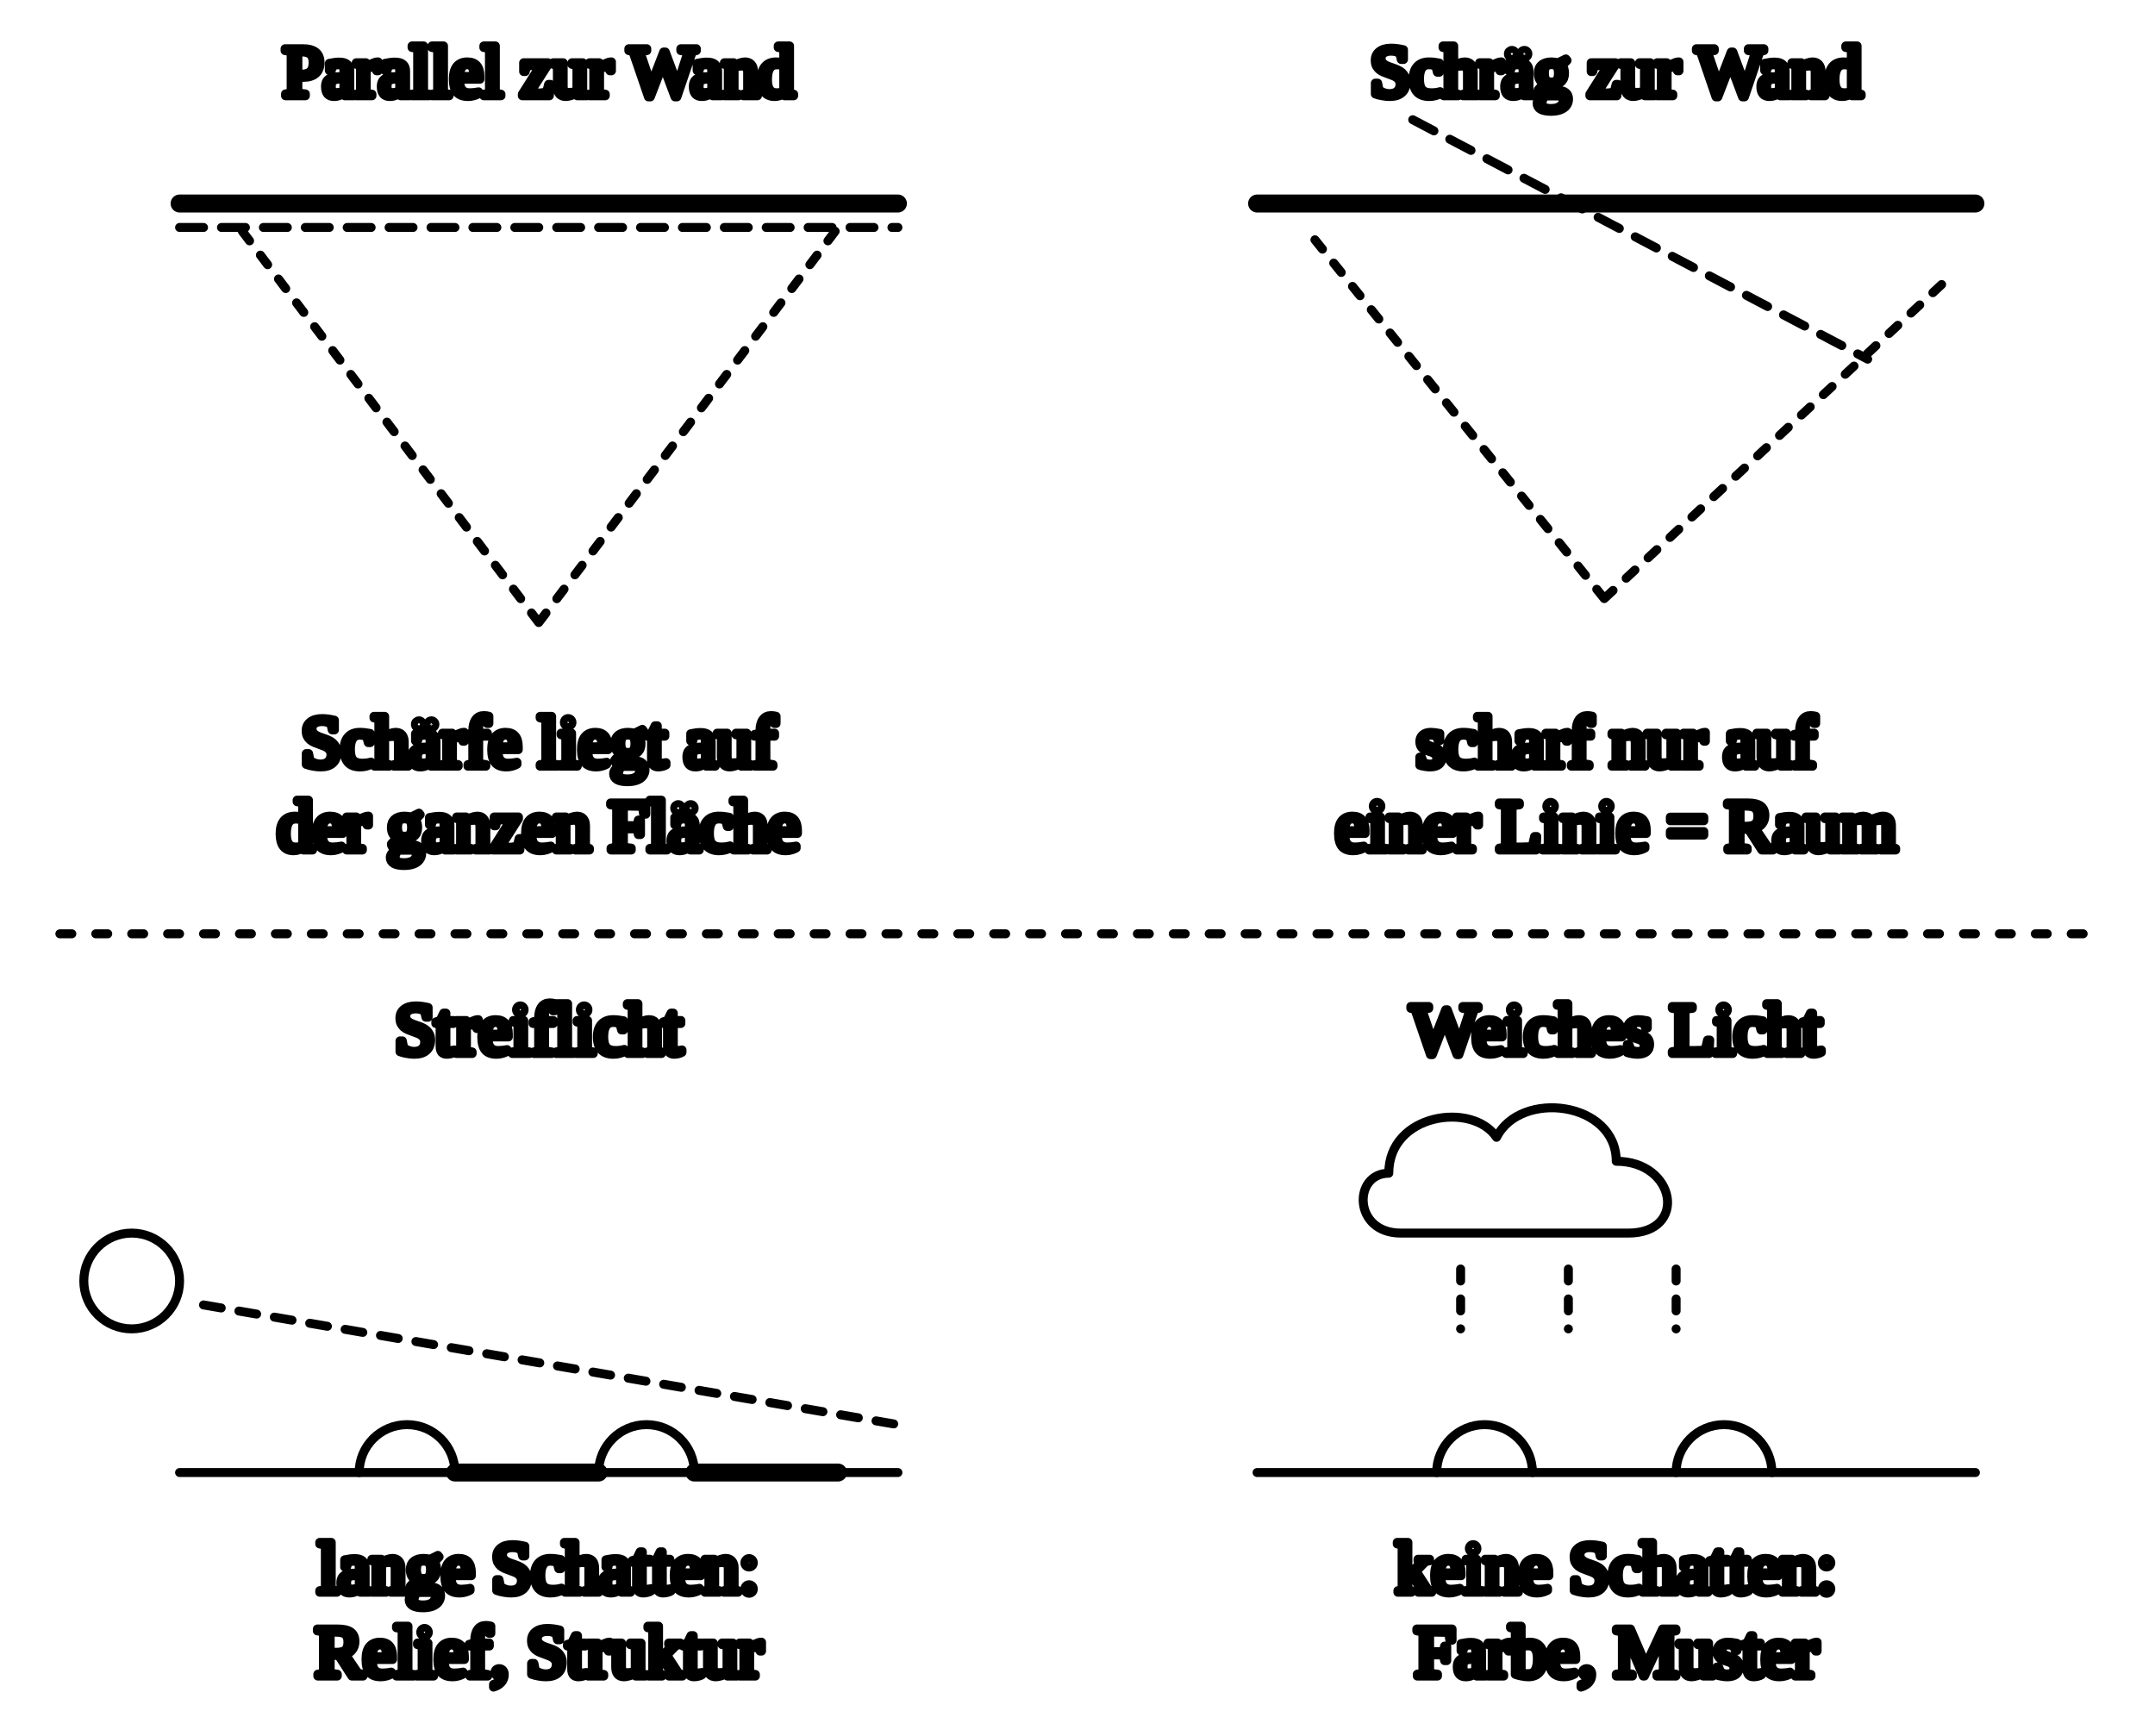
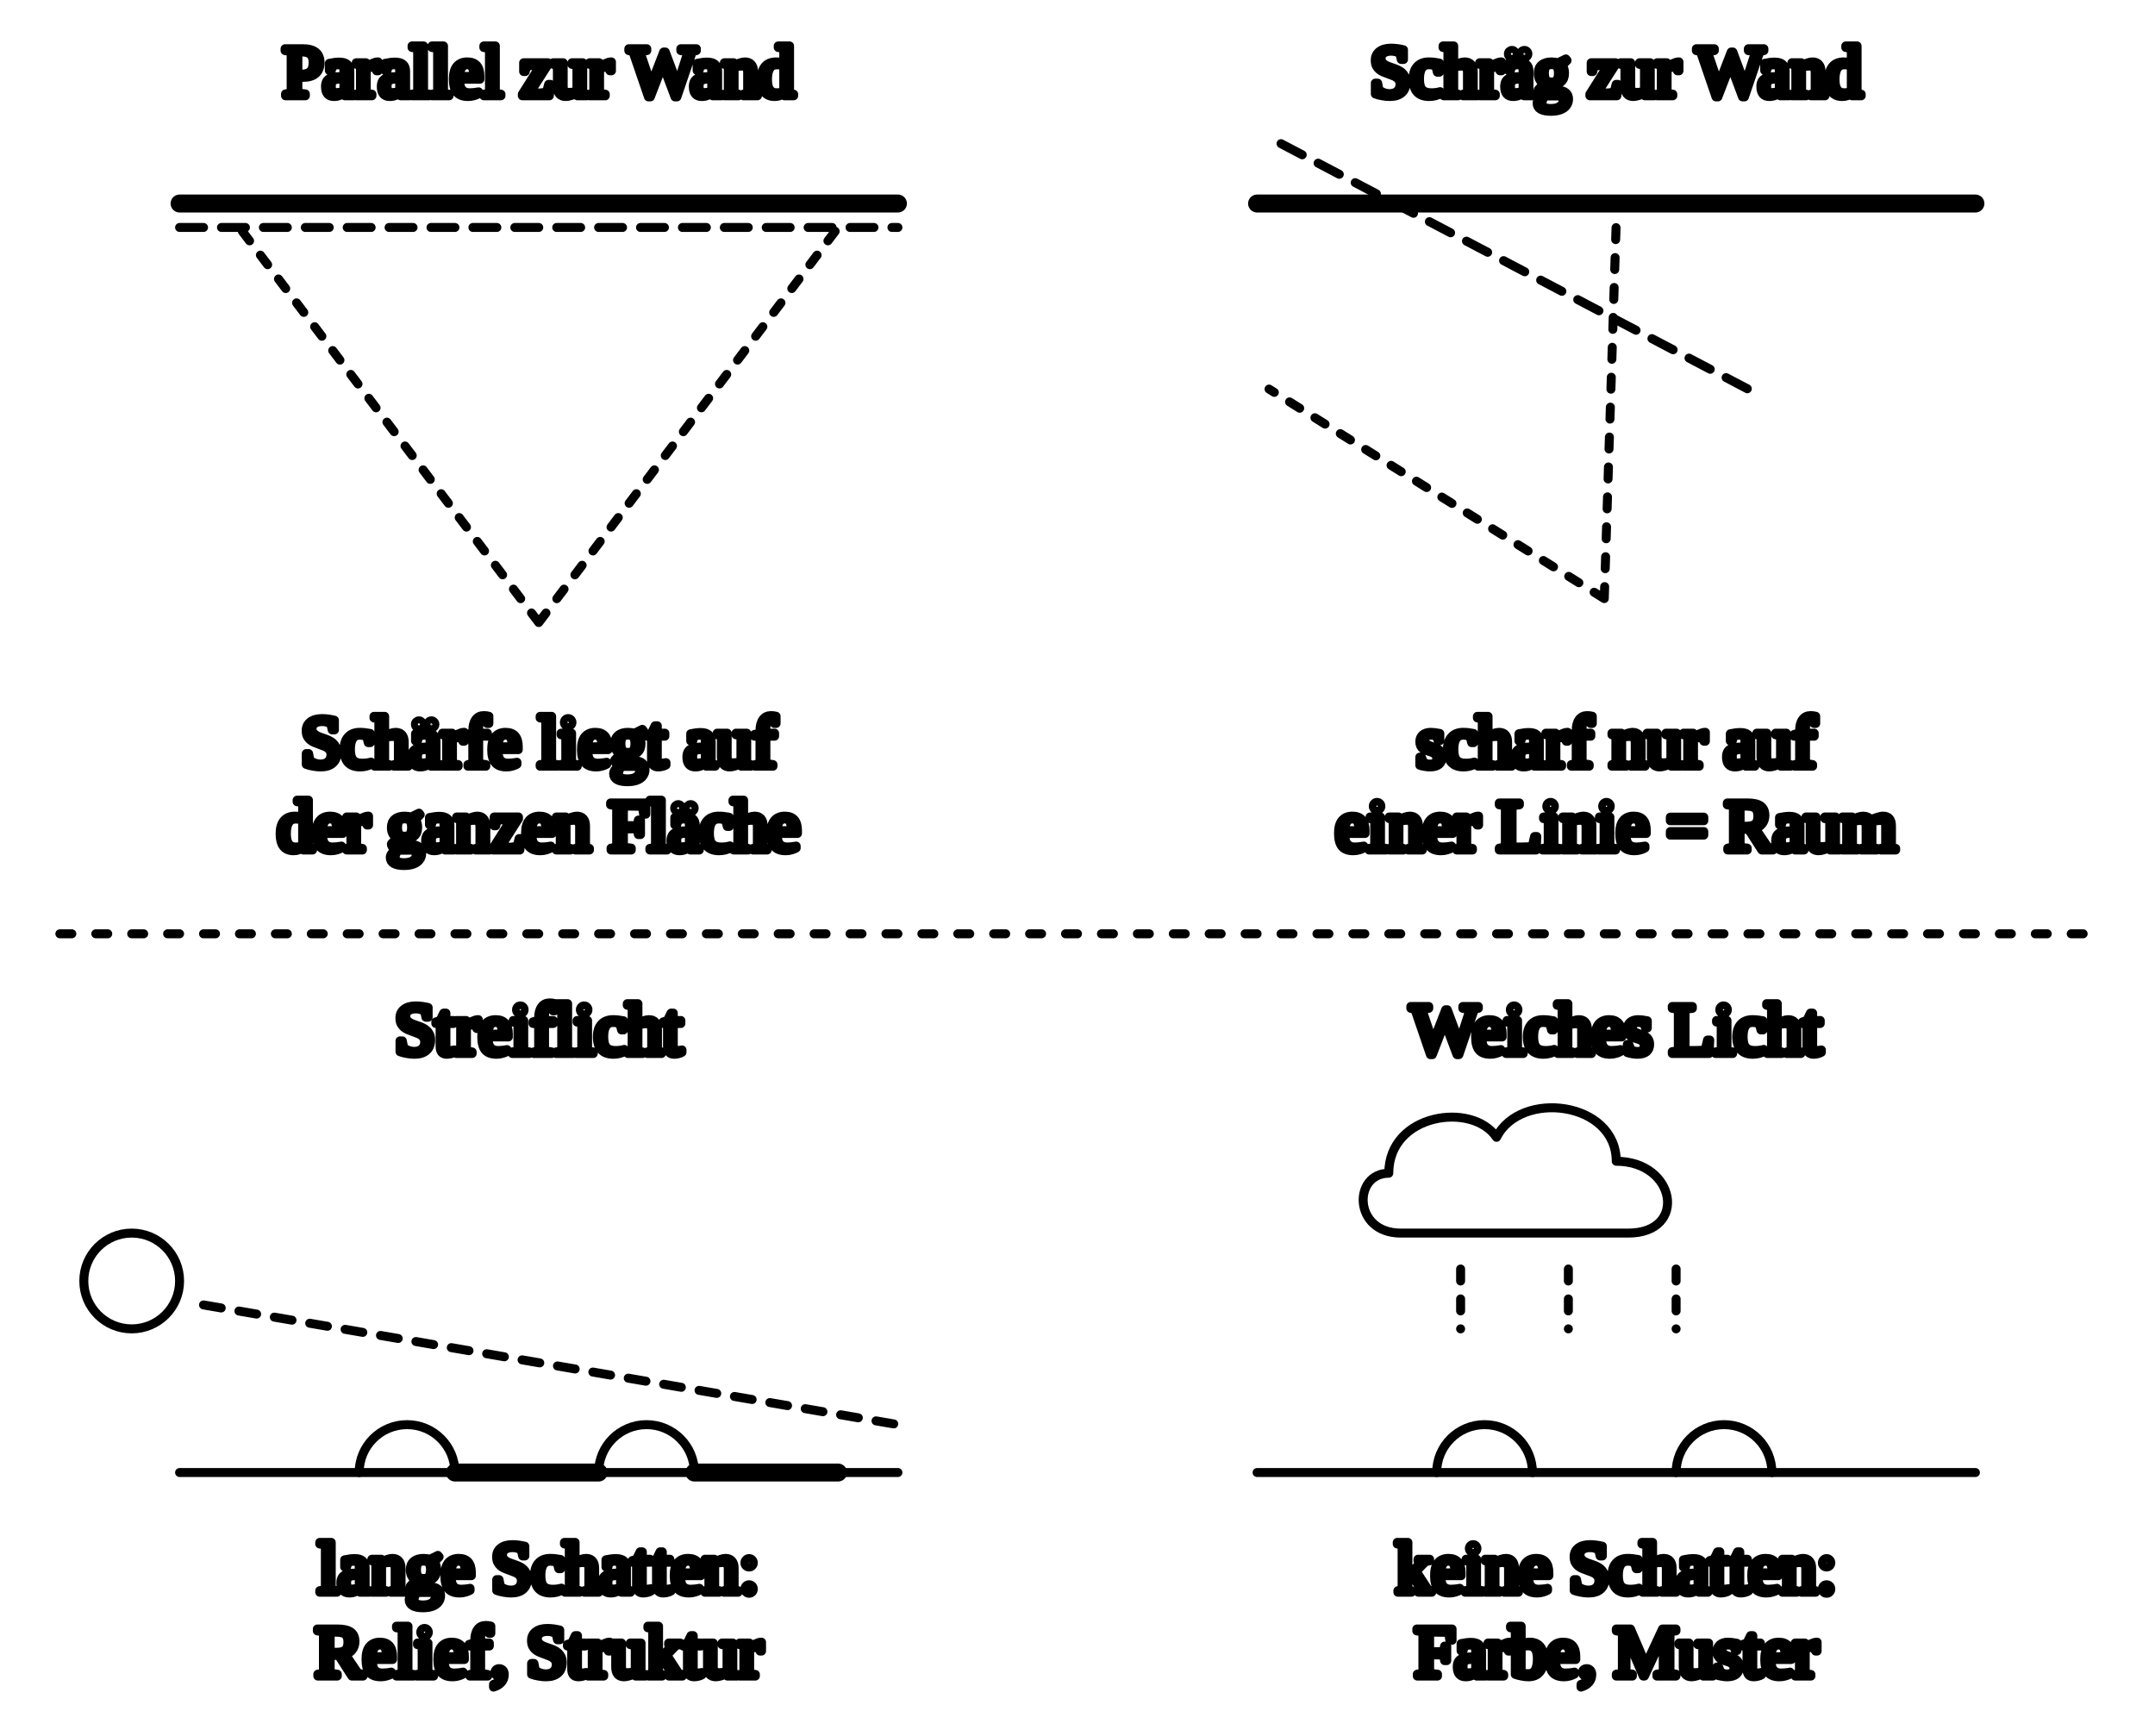
<svg xmlns="http://www.w3.org/2000/svg" viewBox="0 0 360 290" fill="none" stroke="currentColor" stroke-width="1.5" stroke-linecap="round" stroke-linejoin="round">
  <text x="90" y="16" text-anchor="middle" class="h">Parallel zur Wand</text>
  <text x="270" y="16" text-anchor="middle" class="h">Schräg zur Wand</text>
  <line x1="30" y1="34" x2="150" y2="34" stroke-width="3" />
  <rect x="84" y="104" width="12" height="9" class="af" stroke="none" />
  <path d="M90 104 L40 38 M90 104 L140 38" class="m" stroke-dasharray="2 3" />
  <line x1="30" y1="38" x2="150" y2="38" class="a" stroke-dasharray="4 3" />
  <line x1="210" y1="34" x2="330" y2="34" stroke-width="3" />
  <g transform="rotate(-28 270 104)">
    <rect x="264" y="104" width="12" height="9" class="af" stroke="none" />
  </g>
-   <path d="M268 100 L218 38 M268 100 L326 46" class="m" stroke-dasharray="2 3" />
-   <line x1="236" y1="20" x2="312" y2="60" class="a" stroke-dasharray="4 3" />
-   <circle cx="262" cy="34" r="3" class="af" stroke="none" />
+   <path d="M268 100 L212 65 M268 100 L270 37" class="m" stroke-dasharray="2 3" />
+   <line x1="214" y1="24" x2="292" y2="65" class="a" stroke-dasharray="4 3" />
+   <circle cx="233" cy="34" r="3" class="af" stroke="none" />
  <text x="90" y="128" text-anchor="middle" class="m">Schärfe liegt auf</text>
  <text x="90" y="142" text-anchor="middle" class="m">der ganzen Fläche</text>
  <text x="270" y="128" text-anchor="middle" class="m">scharf nur auf</text>
  <text x="270" y="142" text-anchor="middle" class="m">einer Linie = Raum</text>
  <line x1="10" y1="156" x2="350" y2="156" class="m" stroke-dasharray="2 4" />
  <text x="90" y="176" text-anchor="middle" class="h">Streiflicht</text>
  <text x="270" y="176" text-anchor="middle" class="h">Weiches Licht</text>
  <circle cx="22" cy="214" r="8" class="a" />
  <path d="M34 218 L150 238" class="a" stroke-dasharray="3 3" />
  <path d="M30 246 L150 246" />
  <path d="M60 246 a8 8 0 0 1 16 0 M100 246 a8 8 0 0 1 16 0" />
  <path d="M76 246 L100 246 M116 246 L140 246" class="a" stroke-width="3" />
  <path d="M232 196 c0 -10 14 -12 18 -6 c4 -8 20 -6 20 4 c10 0 12 12 2 12 h-38 c-8 0 -8 -10 -2 -10z" class="m" />
  <path d="M244 212 v10 M262 212 v10 M280 212 v10" class="m" stroke-dasharray="2 3" />
  <path d="M210 246 L330 246" />
  <path d="M240 246 a8 8 0 0 1 16 0 M280 246 a8 8 0 0 1 16 0" />
  <text x="90" y="266" text-anchor="middle" class="m">lange Schatten:</text>
  <text x="90" y="280" text-anchor="middle" class="m">Relief, Struktur</text>
  <text x="270" y="266" text-anchor="middle" class="m">keine Schatten:</text>
  <text x="270" y="280" text-anchor="middle" class="m">Farbe, Muster</text>
</svg>
